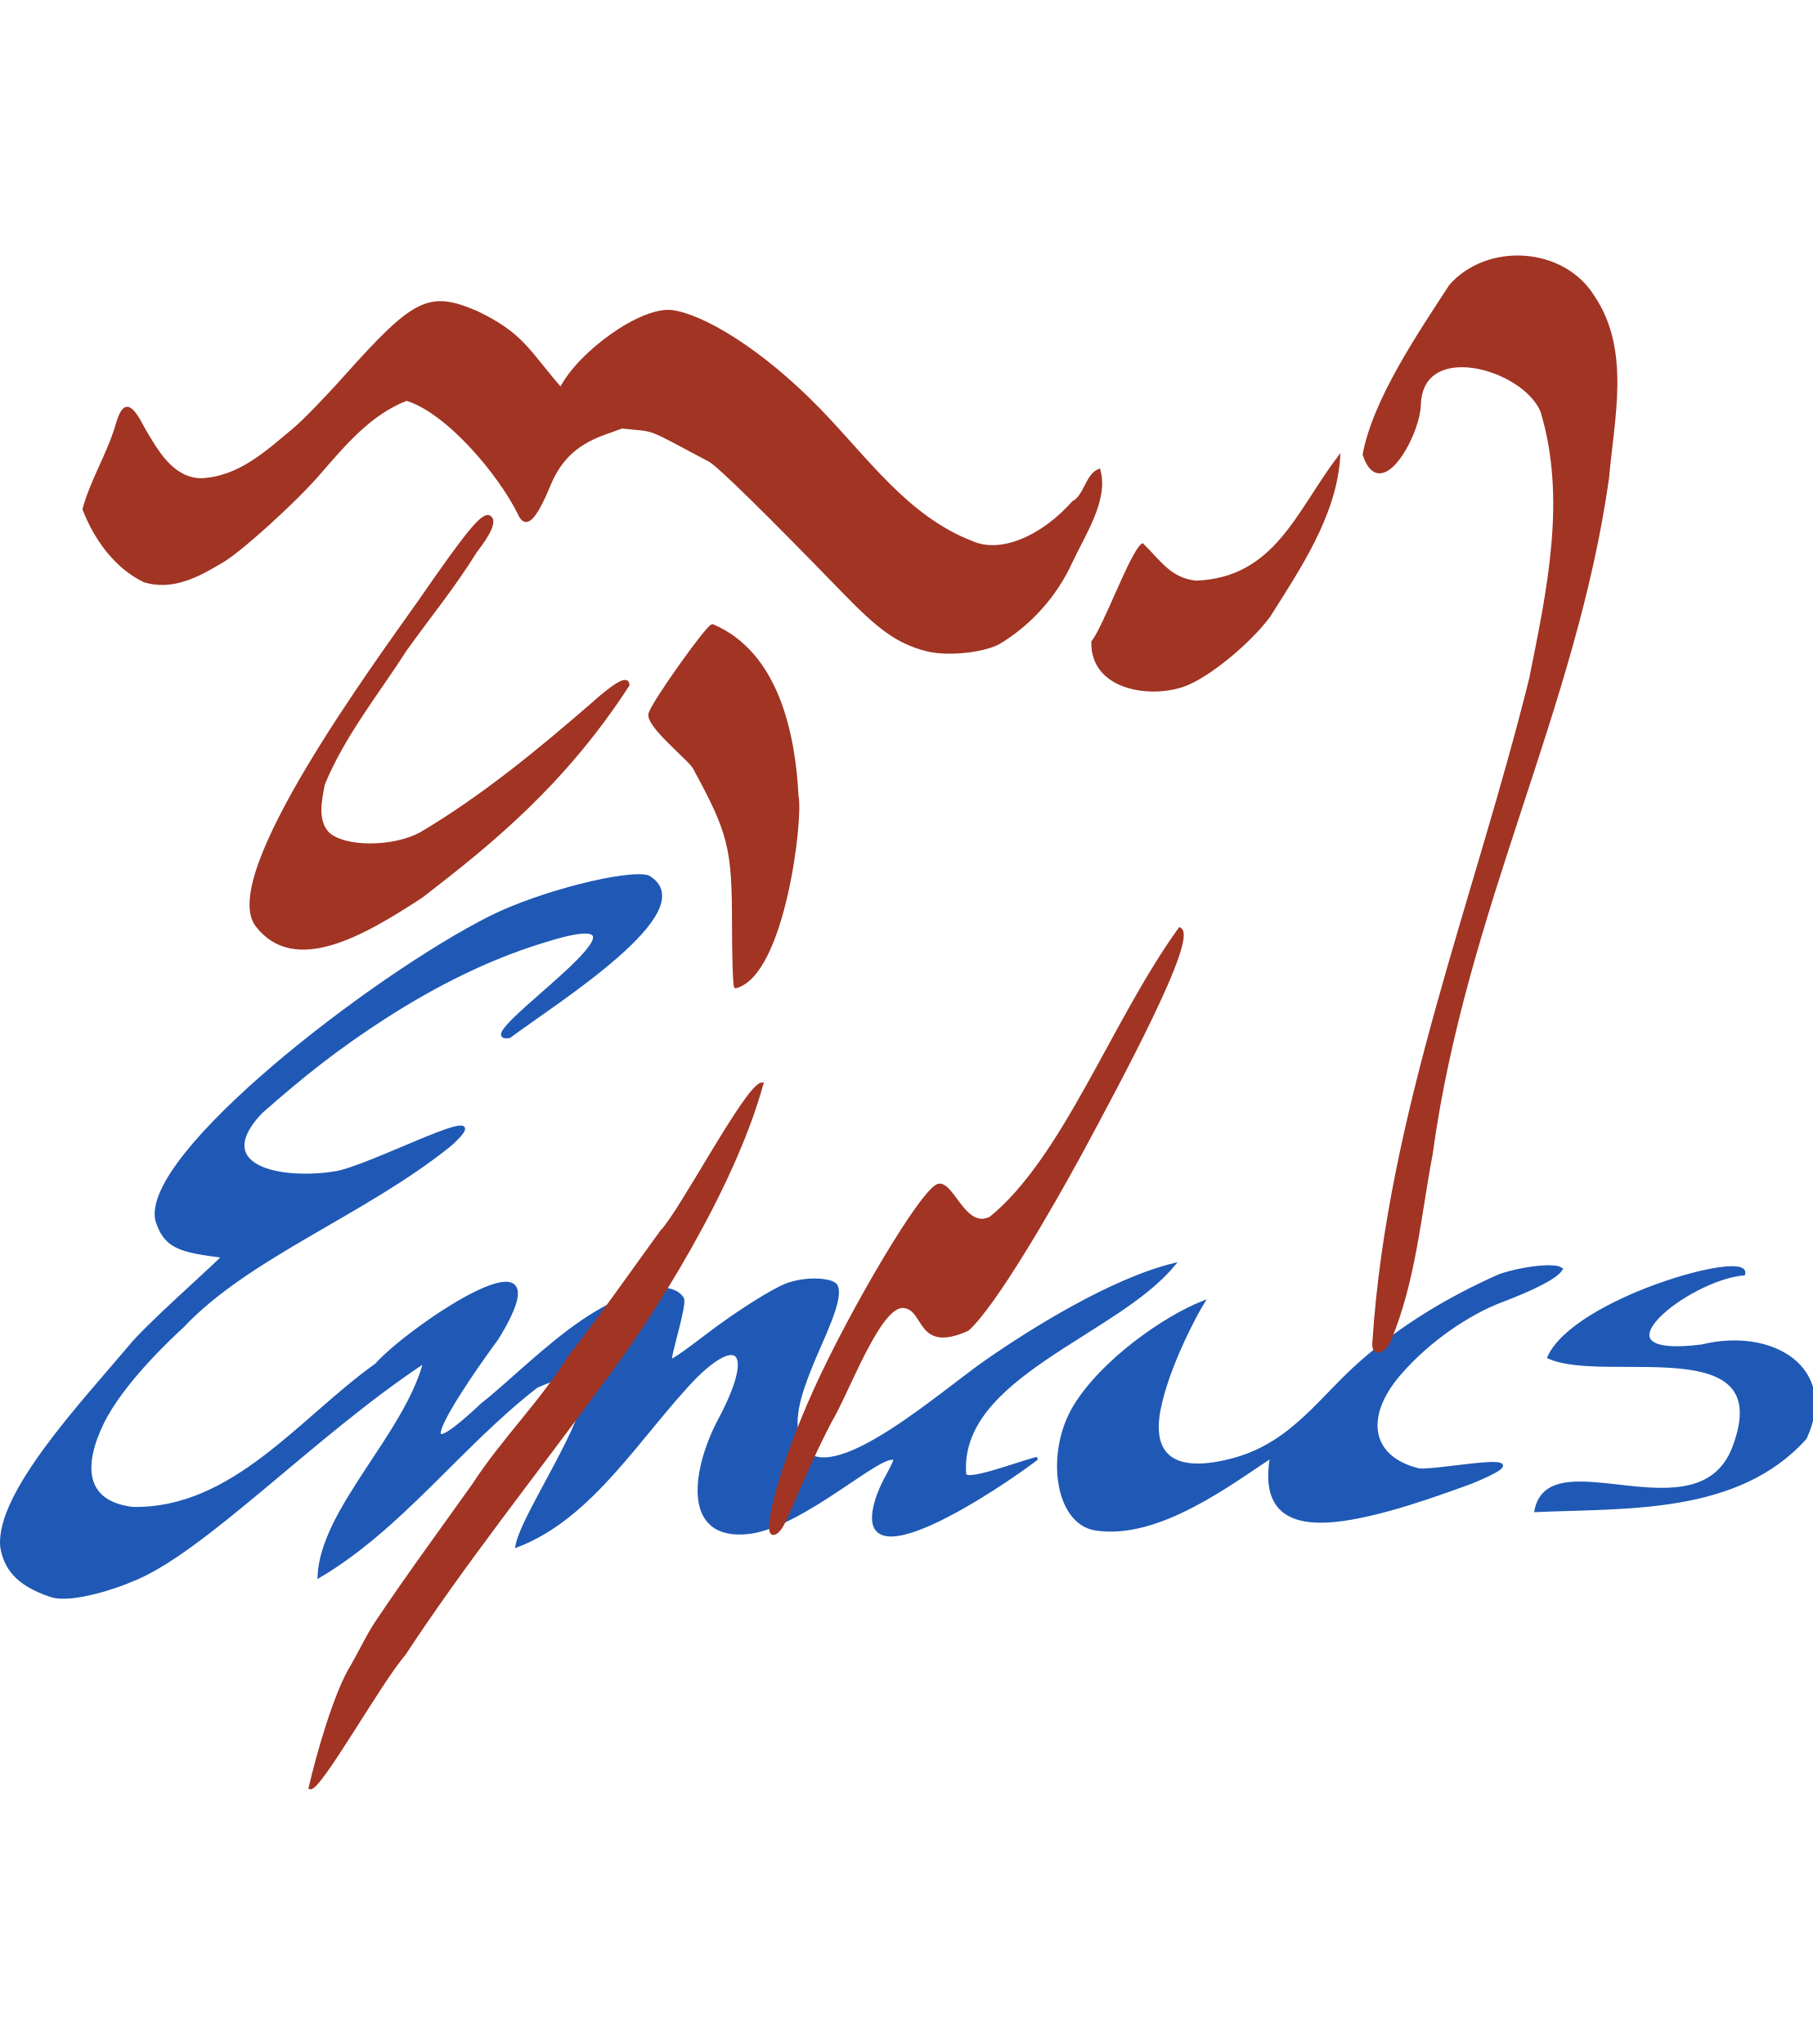
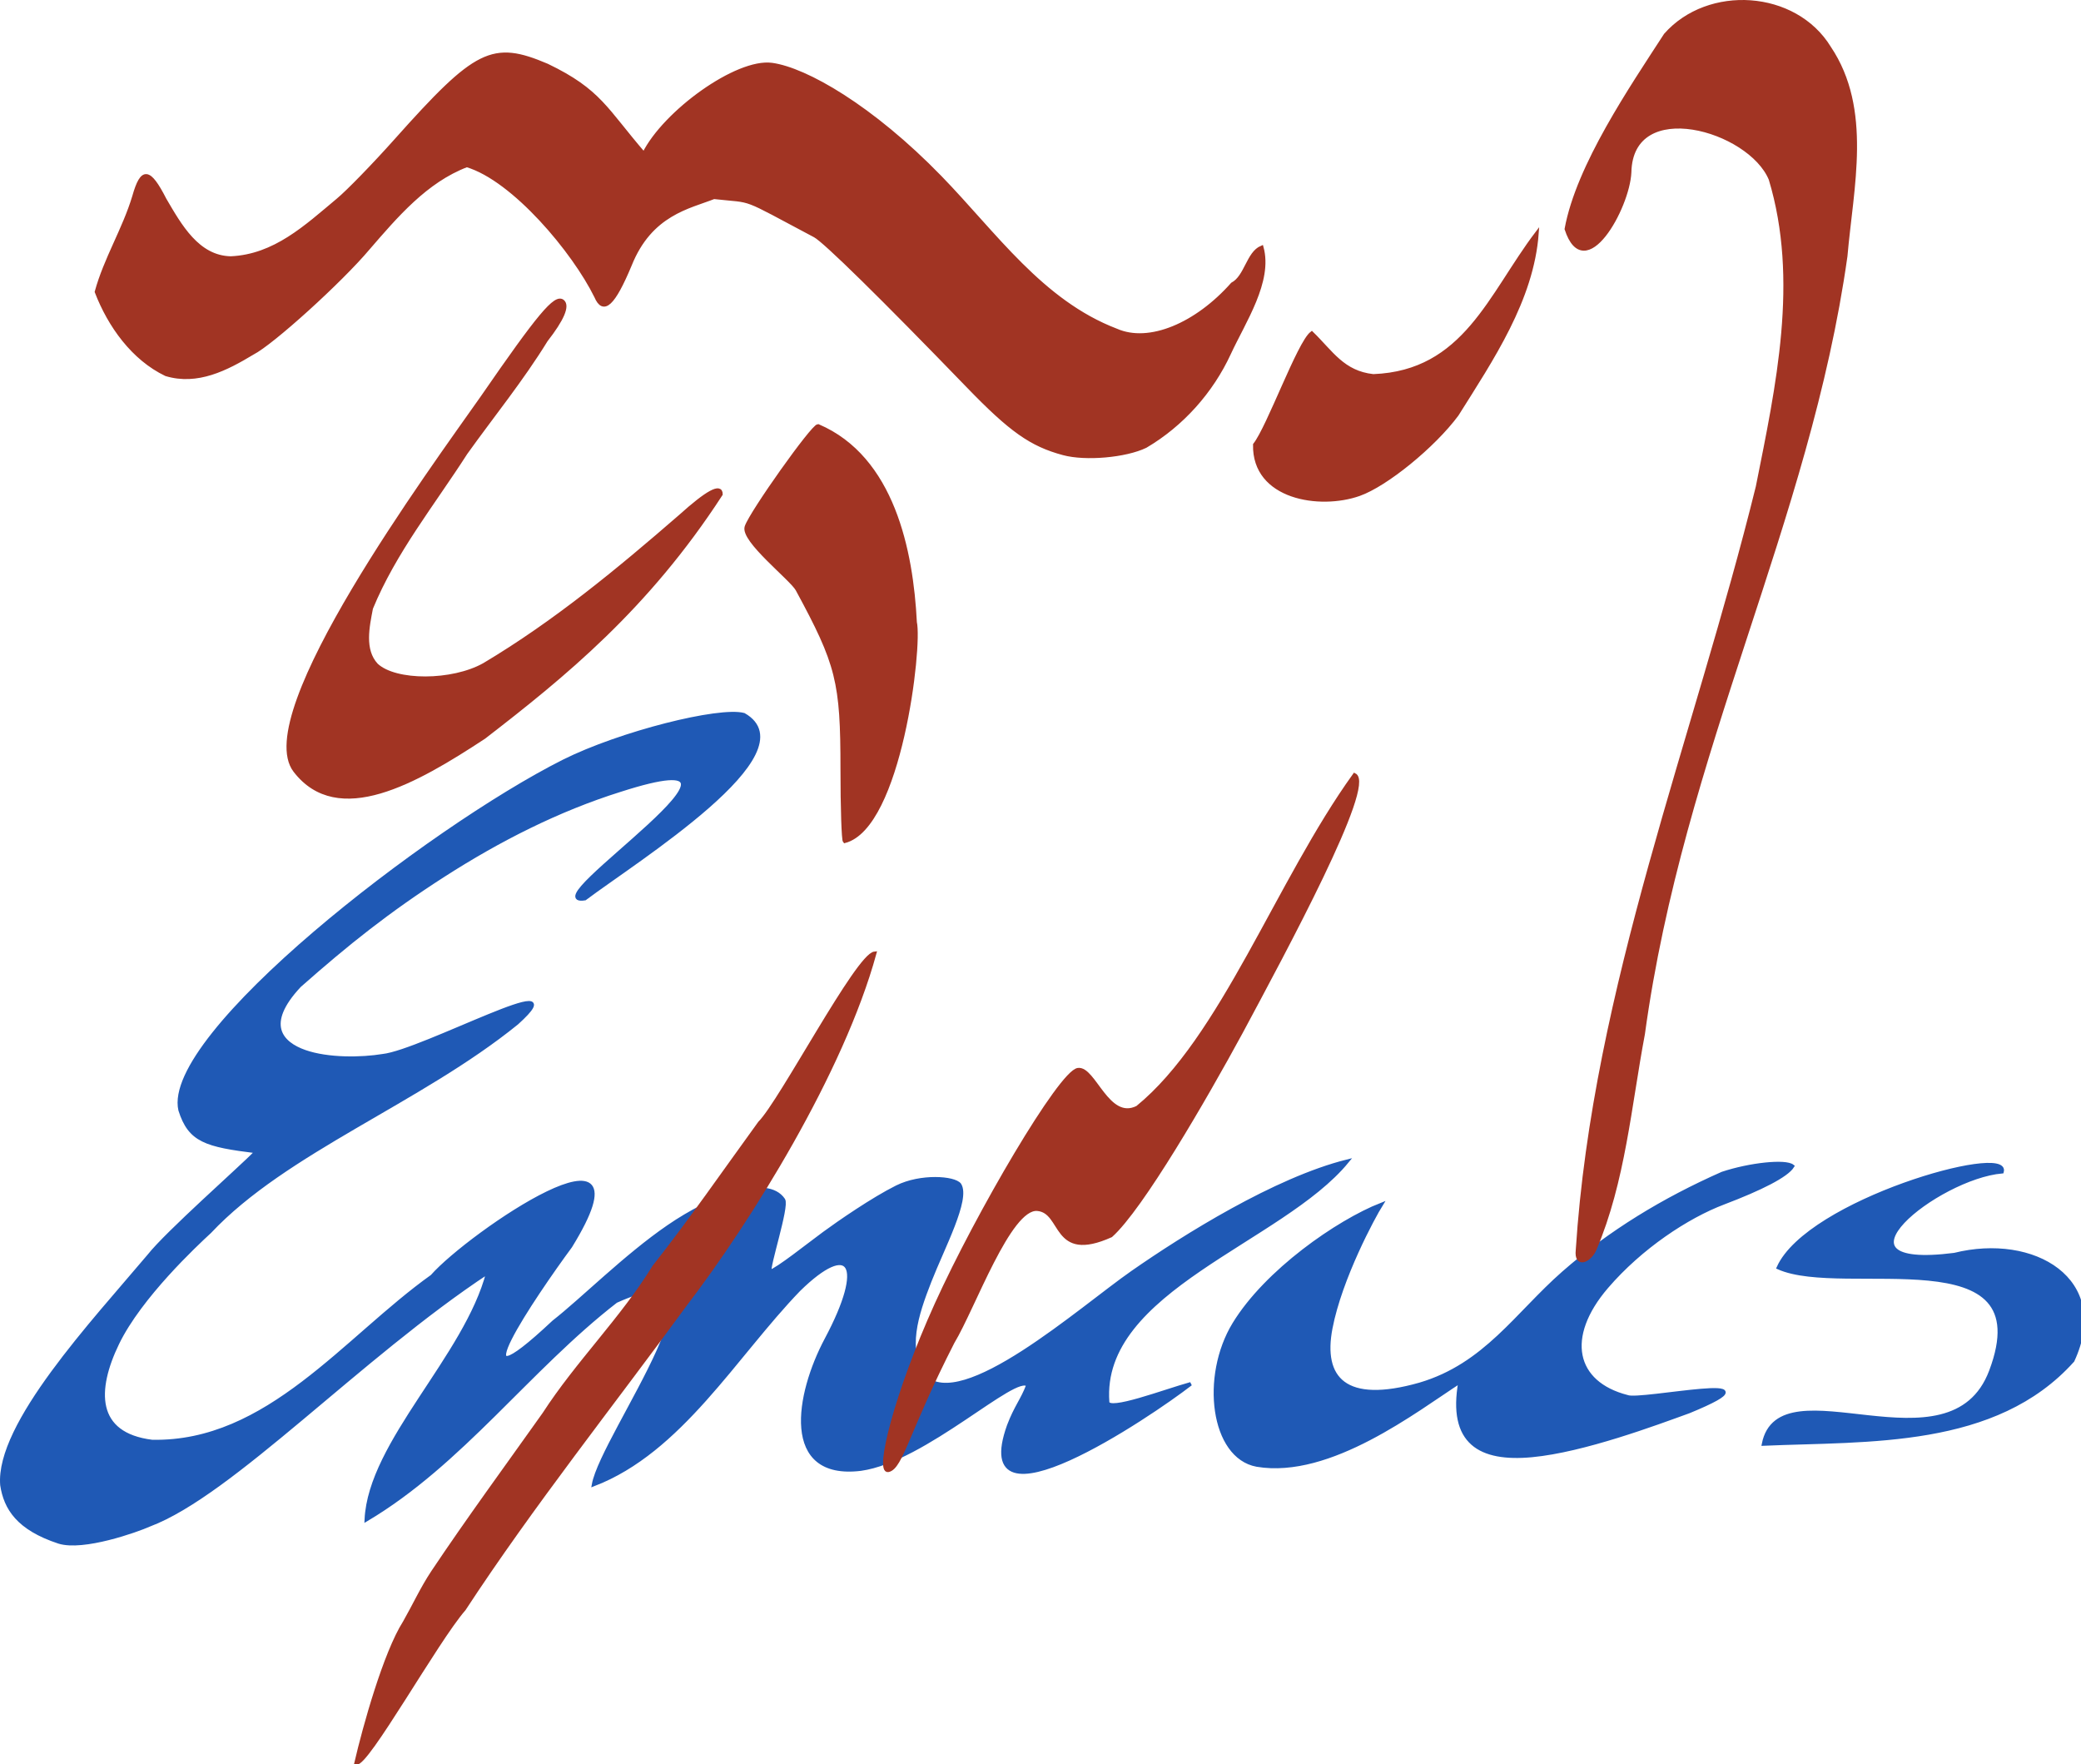
- <svg xmlns="http://www.w3.org/2000/svg" width="500" height="423pt" viewBox="0 0 500 423" version="1.1">
+ <svg xmlns="http://www.w3.org/2000/svg" width="400pt" height="339pt" viewBox="0 0 400 339" version="1.1">
  <g id="surface1">
-     <path style="fill-rule:nonzero;fill:rgb(12.157%,34.902%,70.98%);fill-opacity:1;stroke-width:1;stroke-linecap:butt;stroke-linejoin:miter;stroke:rgb(12.157%,34.902%,70.98%);stroke-opacity:1;stroke-miterlimit:4;" d="M 97.961 571.888 C 86.484 568.12 82.998 562.442 82.005 555.973 C 80.638 539.019 107.579 510.287 123.18 491.799 C 128.329 485.281 148.71 467.359 153.407 462.565 C 139.077 460.804 134.653 459.504 131.942 450.966 C 127.149 429.956 201.467 372.395 239.376 353.306 C 255.278 345.356 283.081 338.404 289.92 340.242 C 308.286 350.747 259.748 380.934 245.372 391.74 C 229.58 394.217 305.735 345.137 255.255 361.361 C 237.9 366.803 221.351 375.192 205.778 385.186 C 190.2 395.184 178.863 404.234 165.395 416.121 C 155.17 427.009 160.337 432.323 166.876 434.613 C 173.414 436.903 182.805 436.725 188.728 435.749 C 199.804 434.558 244.475 410.173 226.327 426.567 C 199.089 448.653 161.454 462.465 140.226 485.039 C 136.33 488.624 120.711 503.194 114.373 516.257 C 108.035 529.326 107.803 541.778 124.078 543.795 C 156.537 544.456 178.203 514.866 202.552 497.519 C 213.068 485.573 265.438 450.021 241.326 489.108 C 231.307 502.669 207.842 537.308 236.633 510.296 C 244.607 504.078 256.695 491.904 268.81 483.598 C 280.93 475.287 296.44 469.334 301.01 476.094 C 302.222 477.914 296.531 495.088 297.214 496.233 C 299.401 495.603 307.926 488.789 312.423 485.486 C 316.593 482.426 326.115 475.857 332.813 472.527 C 339.511 469.197 348.897 469.895 350.378 471.857 C 352.943 475.912 345.735 489.368 341.999 498.892 C 338.267 508.416 335.087 518.169 340.472 525.554 C 350.952 536.268 384.332 506.519 398.807 496.438 C 413.283 486.353 438.939 470.288 459.033 465.288 C 440.666 487.694 389.467 501.26 391.859 532.756 C 392.1 535.694 407.674 529.704 415.146 527.643 C 403.491 536.647 352.961 570.675 364.152 539.361 C 366.188 534.006 367.933 532.259 369.551 527.989 C 366.147 524.276 340.668 549.013 322.671 551.499 C 300.65 554.181 304.837 530.567 313.052 515.167 C 324.329 494.034 319.75 487.142 305.32 501.287 C 287.386 519.856 272.155 546.509 247.81 555.832 C 250.389 541.678 291.401 487.603 254.08 504.484 C 229.603 523.437 210.721 549.898 184.121 565.666 C 185.124 543.927 212.097 520.062 218.235 496.338 C 182.19 520.075 146.413 558.441 123.303 567.122 C 119.749 568.713 104.745 574.032 97.961 571.888 Z M 433.709 550.354 C 421.211 548.082 418.336 525.581 427.339 510.848 C 436.338 496.114 456.326 482.243 468.519 477.431 C 466.437 480.756 457.096 497.98 454.395 512.034 C 451.693 526.087 458.277 533.782 479.391 527.77 C 497.689 522.374 506.487 508.074 519.605 496.575 C 532.723 485.071 547.676 476.017 564.139 468.728 C 571.916 466.146 581.908 465.115 583.813 466.689 C 582.182 469.321 574.942 472.965 564.53 476.911 C 554.274 480.788 541.266 489.386 531.743 500.457 C 519.623 514.547 522.585 527.433 537.484 531.246 C 541.083 532.811 583.239 523.683 554.789 535.379 C 545.508 538.741 525.278 546.312 510.797 547.676 C 496.313 549.04 487.574 544.196 490.668 526.977 C 478.297 534.959 454.171 553.798 433.709 550.354 Z M 575.707 544.47 C 580.295 521.571 628.137 554.039 639.414 524.067 C 653.894 485.65 598.197 503.267 579.867 495.079 C 588.255 476.459 644.631 460.572 642.53 468.212 C 624.396 469.79 591.139 496.315 629.199 491.443 C 651.392 485.92 672.816 498.509 662.337 521.102 C 640.63 545.286 605.086 543.197 575.707 544.47 Z M 575.707 544.47 " transform="matrix(0.857322,0,0,0.856371,-69.83176,-119.9674)" />
-     <path style="fill-rule:nonzero;fill:rgb(63.137%,20.392%,13.725%);fill-opacity:1;stroke-width:1;stroke-linecap:butt;stroke-linejoin:miter;stroke:rgb(63.137%,20.392%,13.725%);stroke-opacity:1;stroke-miterlimit:4;" d="M 383.575 439.653 C 388.104 439.047 391.877 454.382 400.21 450.245 C 423.922 430.978 439.559 386.955 461.074 357.097 C 466.642 359.797 441.6 406.173 429.248 429.203 C 419.11 447.855 401.363 478.457 392.806 486.111 C 376.367 493.478 379.652 479.324 372.153 478.717 C 364.297 478.079 354.305 506.304 348.478 515.947 C 335.88 540.529 334.089 551.015 330.416 551.841 C 327.081 552.589 332.417 530.626 343.917 505.278 C 355.417 479.93 378.641 440.319 383.575 439.653 Z M 181.26 633.786 C 183.602 623.678 189.357 603.056 194.833 594.44 C 197.513 589.755 199.736 584.888 202.743 580.363 C 212.79 565.343 223.497 550.787 233.959 536.058 C 243.258 521.695 255.793 509.443 264.755 494.864 C 275.084 481.769 284.561 468.048 294.362 454.56 C 300.281 448.685 321.778 407.527 326.58 407.058 C 317.449 440.328 291.442 482.015 273.553 505.36 C 253.091 533.363 230.496 561.716 211.5 590.718 C 203.819 599.494 184.176 634.68 181.26 633.786 Z M 523.569 490.171 C 528.285 416.883 556.566 347.08 574.021 276.428 C 579.648 248.266 586.182 218.549 577.644 190.259 C 571.839 176.182 538.618 166.708 538.158 188.339 C 537.716 198.282 525.583 219.981 520.439 204.212 C 523.683 186.473 538.682 164.596 548.228 149.859 C 560.229 136.261 584.515 137.762 594.124 153.448 C 605.729 170.722 600.375 192.558 598.712 211.821 C 588.187 286.527 552.802 350.277 541.949 429.678 C 538.131 449.866 536.491 470.862 528.399 489.934 C 526.977 493.19 523.031 494.942 523.569 490.171 Z M 318.164 375.693 C 317.8 375.328 317.499 366.215 317.499 355.441 C 317.499 330.969 316.292 326.143 304.905 305.165 C 303.288 302.186 289.359 291.39 290.653 287.608 C 292.038 283.544 309.22 259.364 310.724 259.364 C 331.606 268.277 336.9 294.3 337.912 314.361 C 339.479 321.162 333.624 371.693 318.164 375.693 Z M 164.128 355.915 C 151.949 340.092 202.429 271.538 216.617 251.363 C 232.519 228.328 237.139 222.818 239.148 224.483 C 240.67 225.747 239.057 229.519 234.492 235.362 C 227.698 246.401 219.529 256.413 212.002 266.927 C 202.839 281.204 191.986 294.624 185.484 310.42 C 184.5 315.56 183.032 322.115 186.946 326.312 C 192.25 331.293 208.224 331.252 217.132 326.239 C 236.957 314.438 254.708 299.769 272.114 284.666 C 279.668 277.865 283.5 275.79 283.5 278.49 C 262.75 310.447 239.404 329.34 217.114 346.541 C 197.936 359.14 176.18 371.574 164.128 355.915 Z M 433.121 264.619 C 437.021 259.674 445.473 236.128 449.082 233.387 C 454.6 238.747 457.825 244.444 466.328 245.361 C 491.989 244.366 499.028 222.709 512.192 205.362 C 510.843 224 499.489 240.717 489.77 256.185 C 483.241 264.993 469.918 275.84 462.35 278.504 C 451.314 282.404 432.811 279.535 433.121 264.619 Z M 379.502 267.068 C 370.458 264.646 364.739 260.614 352.715 248.189 C 328.608 223.274 312.597 207.556 309.845 206.096 C 288.27 194.67 293.337 196.659 281.541 195.331 C 274.619 198.063 263.766 199.897 258.016 214.266 C 253.387 225.359 250.567 227.982 248.493 223.11 C 242.32 210.543 225.457 190.341 212.28 186.405 C 200.816 190.742 192.473 200.568 184.655 209.599 C 176.932 218.781 157.704 236.197 152.222 238.97 C 144.869 243.399 136.767 247.573 127.978 244.923 C 118.752 240.498 112.172 231.334 108.5 221.815 C 111.038 212.564 116.232 204.363 119.016 195.112 C 121.258 187.189 123.23 187.385 127.623 195.97 C 131.897 203.263 136.84 212.154 146.112 212.363 C 158.483 211.821 167.236 203.551 176.148 196.116 C 178.977 193.776 186.313 186.236 192.446 179.362 C 214.959 154.142 219.479 151.902 234.77 158.411 C 249.564 165.513 251.173 170.75 261.916 183.175 C 267.721 171.48 288.006 156.842 297.784 158.183 C 307.257 159.483 325.733 169.983 344.956 189.753 C 360.343 205.581 373.328 224.574 394.264 232.593 C 403.564 236.689 416.841 230.924 426.833 219.671 C 430.702 217.632 431.207 210.945 435.067 209.362 C 437.7 218.841 430.068 230.121 425.94 239.038 C 421.006 249.744 412.704 259.04 402.498 265.038 C 396.912 267.748 385.712 268.733 379.502 267.068 Z M 379.502 267.068 " transform="matrix(0.857322,0,0,0.856371,-69.83176,-119.9674)" />
+     <path style="fill-rule:nonzero;fill:rgb(12.157%,34.902%,70.98%);fill-opacity:1;stroke-width:1;stroke-linecap:butt;stroke-linejoin:miter;stroke:rgb(12.157%,34.902%,70.98%);stroke-opacity:1;stroke-miterlimit:4;" d="M 97.964 571.891 C 86.482 568.123 82.997 562.443 82.006 555.972 C 80.633 539.016 107.578 510.29 123.184 491.798 C 128.327 485.281 148.711 467.358 153.404 462.566 C 139.08 460.807 134.654 459.504 131.943 450.966 C 127.148 429.958 201.467 372.393 239.376 353.309 C 255.278 345.358 283.077 338.402 289.923 340.247 C 308.285 350.748 259.749 380.936 245.373 391.739 C 229.58 394.22 305.734 345.141 255.255 361.363 C 237.901 366.804 221.356 375.193 205.779 385.188 C 190.202 395.182 178.862 404.232 165.393 416.122 C 155.169 427.01 160.341 432.326 166.879 434.614 C 173.417 436.902 182.804 436.726 188.727 435.752 C 199.804 434.557 244.474 410.174 226.328 426.566 C 199.092 448.65 161.457 462.463 140.225 485.037 C 136.335 488.628 120.712 503.193 114.373 516.261 C 108.04 529.323 107.8 541.777 124.078 543.791 C 156.536 544.452 178.202 514.867 202.55 497.518 C 213.069 485.572 265.438 450.021 241.33 489.106 C 231.306 502.669 207.841 537.309 236.637 510.296 C 244.61 504.075 256.69 491.906 268.81 483.597 C 280.93 475.287 296.439 469.333 301.012 476.095 C 302.225 477.916 296.53 495.088 297.213 496.232 C 299.4 495.606 307.926 488.787 312.426 485.486 C 316.595 482.424 326.118 475.856 332.815 472.526 C 339.513 469.197 348.894 469.897 350.38 471.86 C 352.943 475.913 345.733 489.368 342.002 498.89 C 338.266 508.412 335.088 518.168 340.476 525.555 C 350.95 536.267 384.331 506.517 398.808 496.437 C 413.28 486.357 438.938 470.289 459.032 465.286 C 440.67 487.695 389.468 501.258 391.86 532.755 C 392.099 535.692 407.676 529.705 415.148 527.639 C 403.49 536.648 352.96 570.673 364.152 539.363 C 366.185 534.008 367.933 532.26 369.551 527.991 C 366.145 524.275 340.669 549.011 322.672 551.498 C 300.648 554.179 304.839 530.564 313.052 515.168 C 324.329 494.035 319.75 487.142 305.318 501.286 C 287.389 519.852 272.153 546.506 247.811 555.829 C 250.385 541.68 291.404 487.603 254.082 504.485 C 229.603 523.438 210.722 549.899 184.119 565.67 C 185.122 543.928 212.095 520.063 218.235 496.334 C 182.188 520.074 146.41 558.442 123.303 567.122 C 119.749 568.715 104.742 574.031 97.964 571.891 Z M 433.71 550.354 C 421.208 548.083 418.338 525.584 427.337 510.848 C 436.335 496.112 456.326 482.242 468.52 477.432 C 466.436 480.756 457.095 497.979 454.396 512.032 C 451.69 526.085 458.28 533.786 479.393 527.769 C 497.687 522.374 506.492 508.076 519.603 496.574 C 532.719 485.071 547.675 476.015 564.141 468.73 C 571.921 466.146 581.905 465.116 583.813 466.687 C 582.178 469.316 574.939 472.965 564.528 476.915 C 554.276 480.785 541.262 489.385 531.74 500.455 C 519.62 514.548 522.587 527.434 537.486 531.247 C 541.086 532.807 583.238 523.683 554.789 535.379 C 545.511 538.737 525.281 546.313 510.797 547.673 C 496.308 549.039 487.572 544.196 490.67 526.973 C 478.294 534.958 454.174 553.797 433.71 550.354 Z M 575.708 544.469 C 580.293 521.571 628.135 554.042 639.412 524.064 C 653.889 485.651 598.194 503.267 579.866 495.082 C 588.255 476.459 644.634 460.574 642.533 468.212 C 624.398 469.789 591.143 496.312 629.194 491.445 C 651.395 485.919 672.815 498.509 662.336 521.105 C 640.63 545.288 605.085 543.2 575.708 544.469 Z M 575.708 544.469 " transform="matrix(0.685857,0,0,0.686312,-55.8654,-96.14409)" />
+     <path style="fill-rule:nonzero;fill:rgb(63.137%,20.392%,13.725%);fill-opacity:1;stroke-width:1;stroke-linecap:butt;stroke-linejoin:miter;stroke:rgb(63.137%,20.392%,13.725%);stroke-opacity:1;stroke-miterlimit:4;" d="M 383.573 439.657 C 388.101 439.048 391.877 454.381 400.209 450.249 C 423.919 430.977 439.559 386.952 461.071 357.094 C 466.641 359.797 441.598 406.173 429.245 429.201 C 419.112 447.853 401.366 478.457 392.805 486.112 C 376.368 493.477 379.649 479.322 372.154 478.713 C 364.3 478.081 354.304 506.306 348.478 515.942 C 335.88 540.53 334.091 551.014 330.418 551.839 C 327.08 552.591 332.417 530.627 343.916 505.282 C 355.415 479.931 378.641 440.317 383.573 439.657 Z M 181.26 633.788 C 183.601 623.68 189.359 603.059 194.838 594.442 C 197.515 589.757 199.736 584.885 202.743 580.36 C 212.79 565.346 223.497 550.787 233.954 536.057 C 243.255 521.691 255.79 509.442 264.755 494.86 C 275.087 481.77 284.564 468.047 294.36 454.563 C 300.277 448.684 321.778 407.528 326.585 407.055 C 317.449 440.329 291.438 482.02 273.554 505.361 C 253.091 533.364 230.497 561.715 211.503 590.719 C 203.82 599.49 184.176 634.682 181.26 633.788 Z M 523.567 490.17 C 528.282 416.885 556.566 347.077 574.022 276.426 C 579.649 248.264 586.182 218.548 577.645 190.26 C 571.835 176.185 538.62 166.708 538.158 188.336 C 537.714 198.285 525.583 219.982 520.44 204.216 C 523.686 186.469 538.682 164.596 548.228 149.861 C 560.228 136.258 584.513 137.76 594.122 153.452 C 605.729 170.721 600.375 192.554 598.712 211.82 C 588.187 286.529 552.807 350.275 541.946 429.679 C 538.13 449.868 536.49 470.864 528.396 489.937 C 526.978 493.187 523.031 494.94 523.567 490.17 Z M 318.167 375.694 C 317.802 375.33 317.5 366.218 317.5 355.443 C 317.5 330.969 316.293 326.143 304.908 305.163 C 303.29 302.186 289.359 291.389 290.652 287.604 C 292.036 283.546 309.225 259.362 310.723 259.362 C 331.608 268.281 336.899 294.298 337.913 314.361 C 339.479 321.162 333.624 371.693 318.167 375.694 Z M 164.128 355.916 C 151.946 340.093 202.43 271.543 216.617 251.36 C 232.519 228.326 237.138 222.816 239.148 224.484 C 240.669 225.747 239.057 229.521 234.49 235.361 C 227.695 246.397 219.528 256.414 211.998 266.927 C 202.84 281.201 191.985 294.622 185.486 310.417 C 184.501 315.562 183.037 322.113 186.95 326.313 C 192.247 331.294 208.222 331.254 217.136 326.239 C 236.956 314.441 254.708 299.767 272.114 284.668 C 279.671 277.866 283.499 275.789 283.499 278.492 C 262.75 310.445 239.405 329.341 217.118 346.541 C 197.936 359.143 176.18 371.573 164.128 355.916 Z M 433.123 264.621 C 437.019 259.67 445.471 236.129 449.082 233.386 C 454.601 238.747 457.824 244.445 466.328 245.361 C 491.985 244.365 499.025 222.708 512.193 205.36 C 510.843 224 499.486 240.717 489.77 256.181 C 483.243 264.991 469.916 275.84 462.352 278.503 C 451.314 282.402 432.81 279.534 433.123 264.621 Z M 379.501 267.069 C 370.456 264.644 364.738 260.615 352.715 248.184 C 328.606 223.272 312.597 207.557 309.84 206.094 C 288.271 194.671 293.335 196.657 281.539 195.331 C 274.619 198.063 263.77 199.896 258.017 214.267 C 253.387 225.36 250.568 227.984 248.495 223.112 C 242.321 210.539 225.457 190.34 212.277 186.401 C 200.818 190.744 192.474 200.568 184.655 209.6 C 176.932 218.781 157.704 236.197 152.219 238.969 C 144.866 243.397 136.767 247.569 127.979 244.923 C 118.753 240.495 112.169 231.337 108.501 221.815 C 111.035 212.56 116.23 204.364 119.015 195.115 C 121.259 187.192 123.229 187.386 127.621 195.969 C 131.898 203.265 136.841 212.156 146.108 212.361 C 158.484 211.82 167.232 203.55 176.146 196.117 C 178.976 193.777 186.312 186.236 192.446 179.36 C 214.96 154.141 219.476 151.904 234.774 158.41 C 249.565 165.513 251.171 170.749 261.913 183.174 C 267.722 171.478 288.004 156.844 297.783 158.182 C 307.254 159.485 325.73 169.986 344.952 189.753 C 360.341 205.582 373.327 224.575 394.269 232.595 C 403.564 236.693 416.84 230.927 426.83 219.669 C 430.703 217.631 431.21 210.943 435.065 209.361 C 437.697 218.838 430.07 230.119 425.941 239.038 C 421.003 249.744 412.705 259.044 402.499 265.043 C 396.912 267.746 385.709 268.737 379.501 267.069 Z M 379.501 267.069 " transform="matrix(0.685857,0,0,0.686312,-55.8654,-96.14409)" />
  </g>
</svg>
